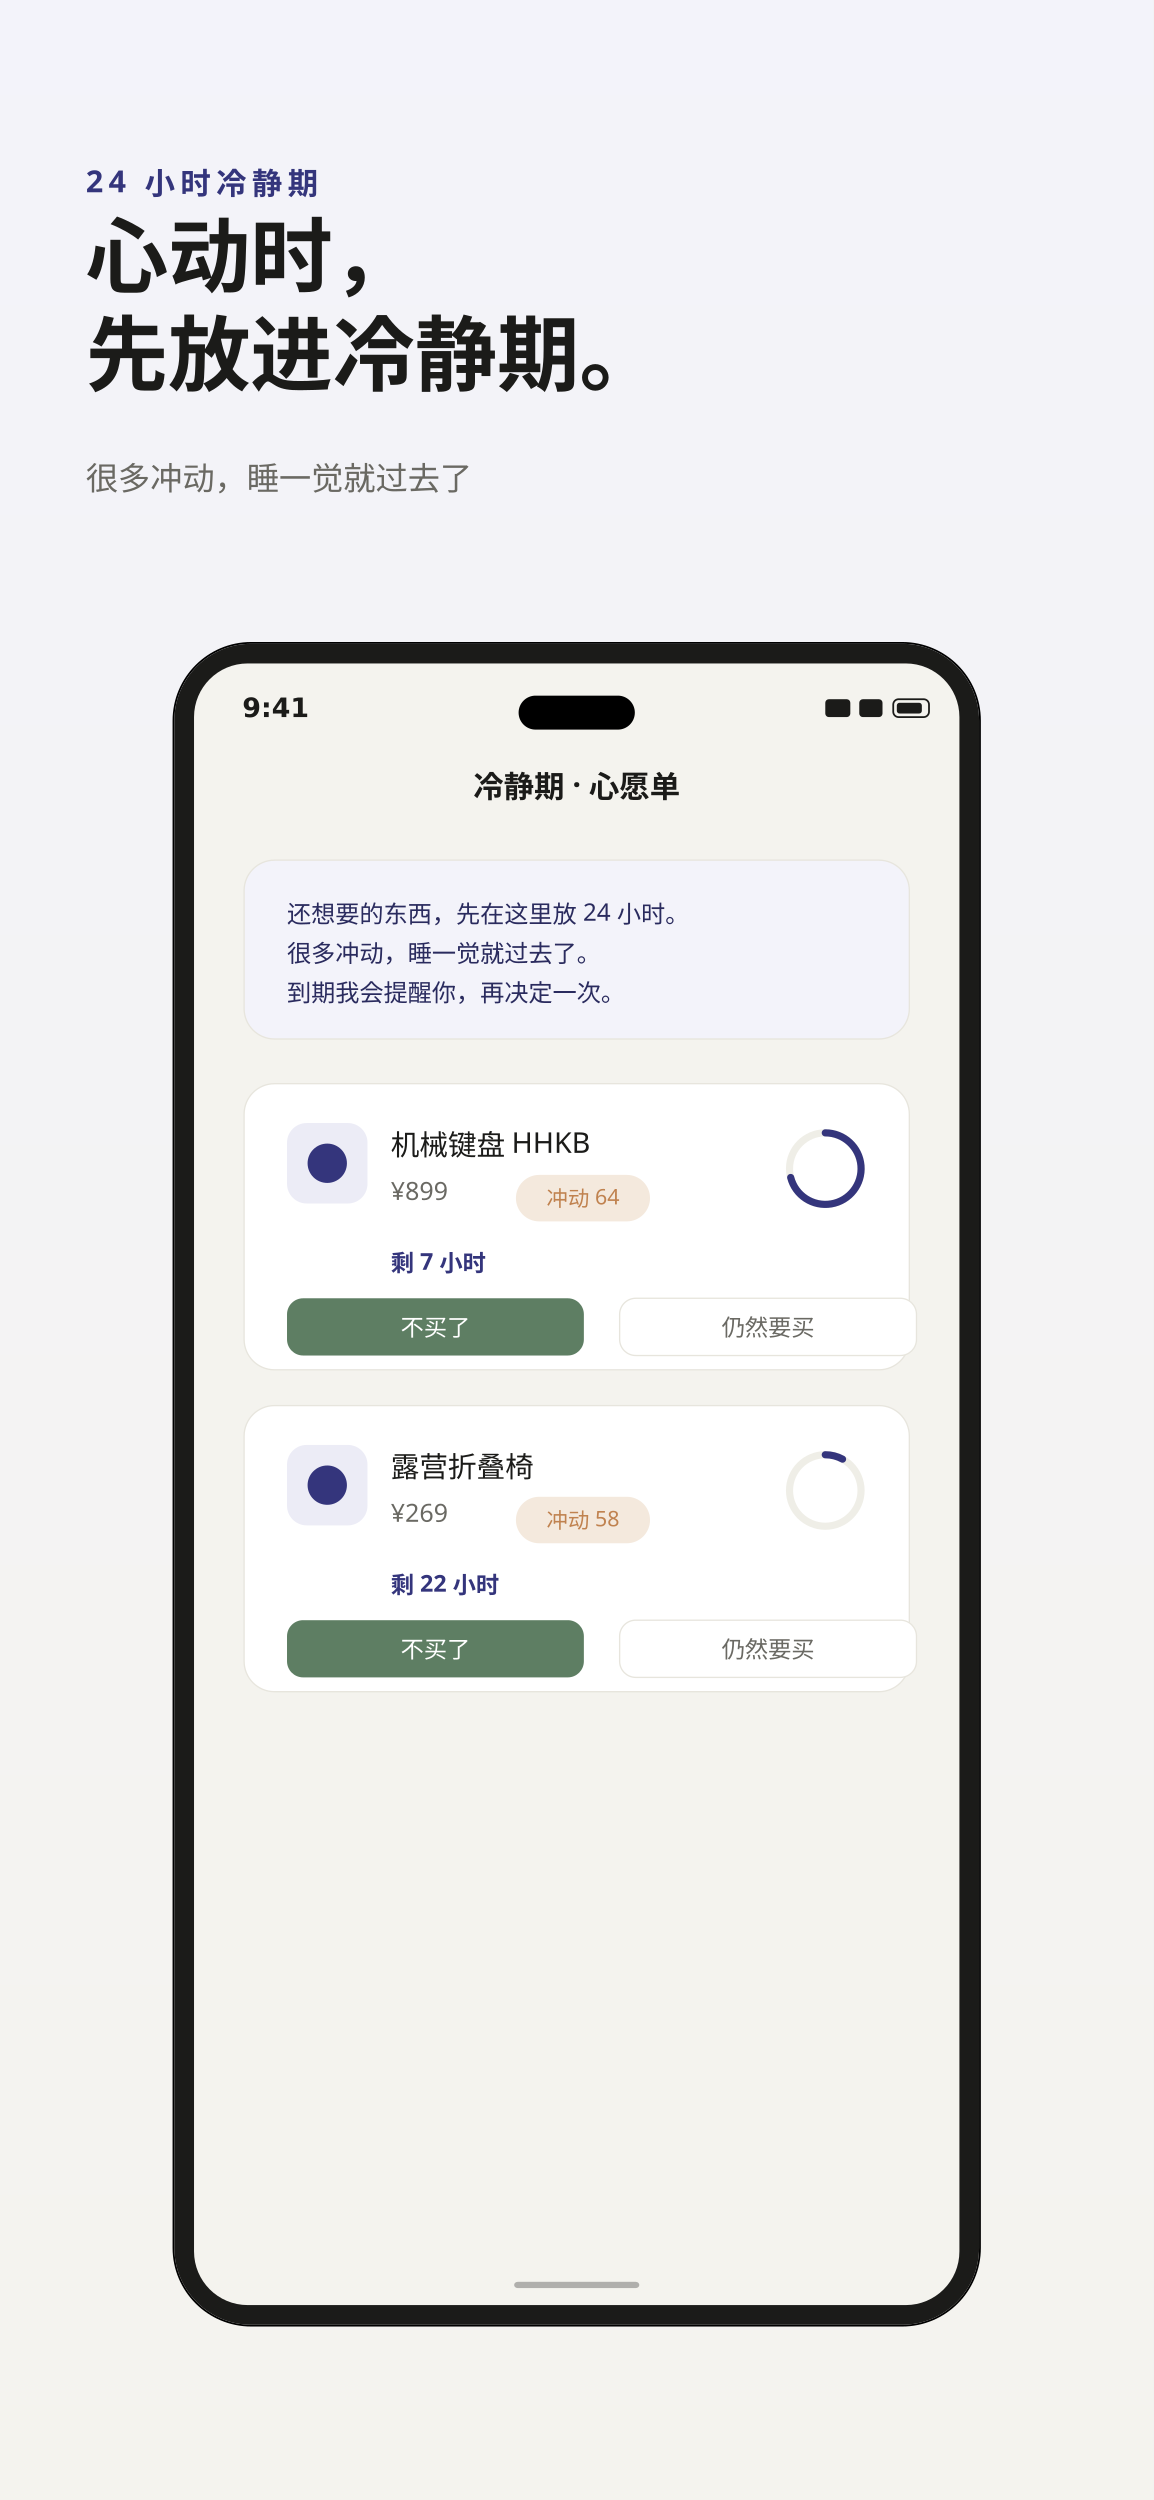
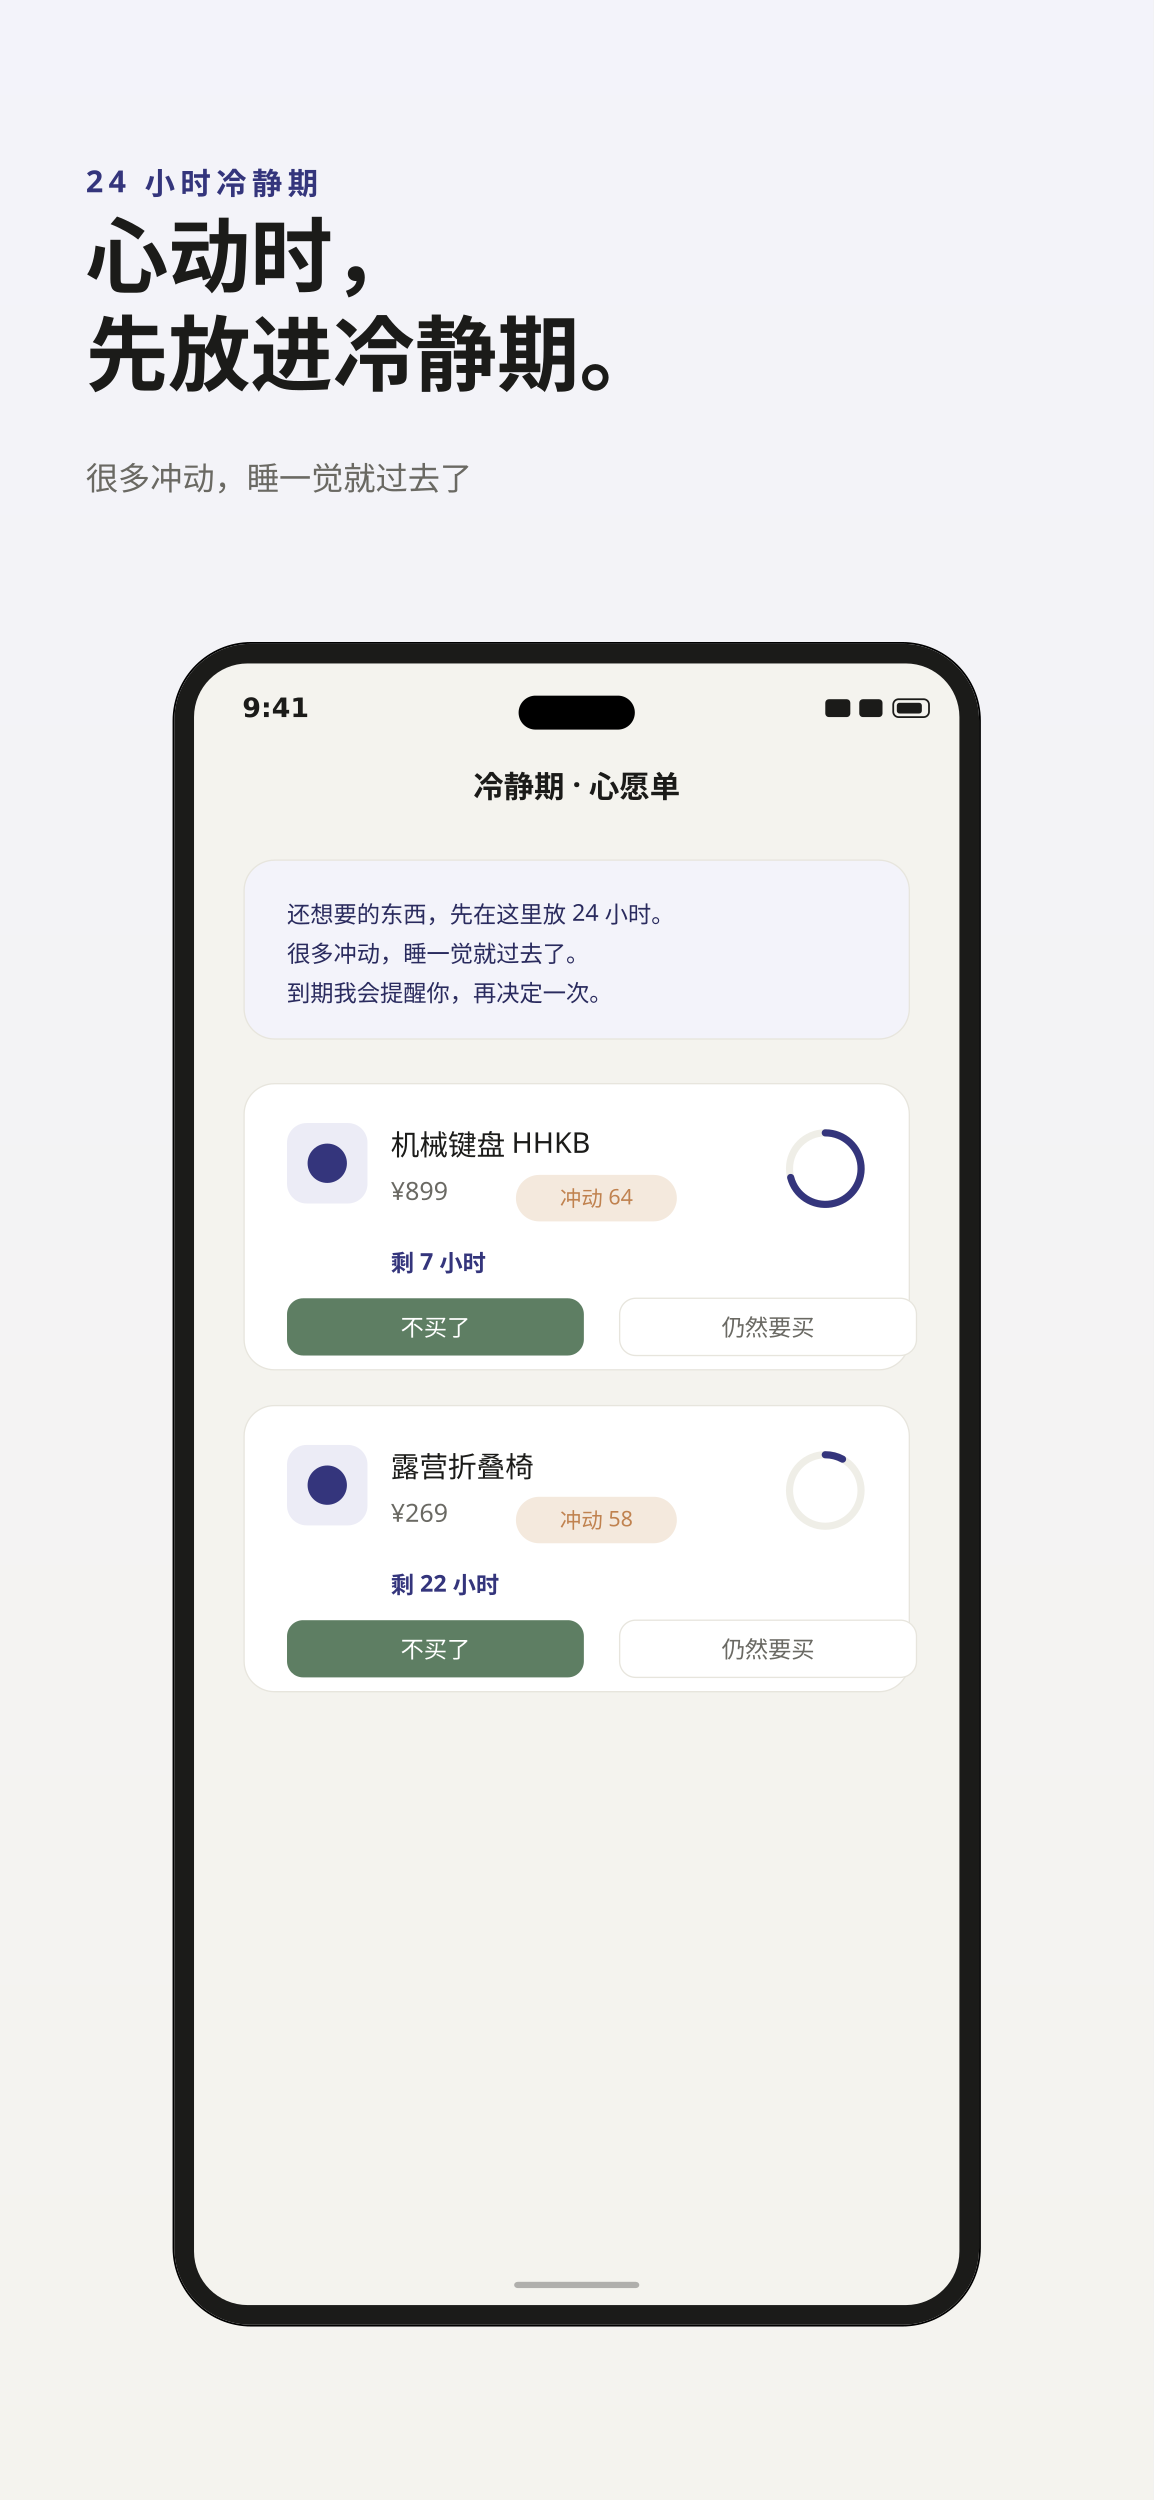
<svg xmlns="http://www.w3.org/2000/svg" width="1290" height="2796" viewBox="0 0 1290 2796">
  <defs>
    <linearGradient id="bg4" x1="0" y1="0" x2="0" y2="1">
      <stop offset="0" stop-color="#F3F3FA" />
      <stop offset="1" stop-color="#F4F3EE" />
    </linearGradient>
  </defs>
  <rect x="0" y="0" width="1290" height="2796" rx="0" ry="0" fill="url(#bg4)" />
  <text x="96" y="215" font-family="WenQuanYi Zen Hei" font-size="34" fill="#34357C" text-anchor="start" font-weight="bold" letter-spacing="6">24 小时冷静期</text>
  <text x="96" y="320" font-family="WenQuanYi Zen Hei" font-size="92" fill="#1B1B19" text-anchor="start" font-weight="bold">心动时，</text>
  <text x="96" y="430" font-family="WenQuanYi Zen Hei" font-size="92" fill="#1B1B19" text-anchor="start" font-weight="bold">先放进冷静期。</text>
  <text x="96" y="548" font-family="WenQuanYi Zen Hei" font-size="36" fill="#6A6963" text-anchor="start" font-weight="normal">很多冲动，睡一觉就过去了</text>
  <rect x="195" y="720" width="900" height="1880" rx="86" ry="86" fill="#1B1B19" />
  <rect x="194" y="719" width="902" height="1882" rx="87" ry="87" fill="none" stroke="#000" stroke-width="2" />
  <clipPath id="screen4">
    <rect x="217" y="742" width="856" height="1836" rx="60" ry="60" />
  </clipPath>
  <g clip-path="url(#screen4)">
    <rect x="217" y="742" width="856" height="1836" rx="60" ry="60" fill="#F4F3EE" />
    <g transform="translate(217,742)">
      <text x="428.0" y="150" font-family="WenQuanYi Zen Hei" font-size="34" fill="#1B1B19" text-anchor="middle" font-weight="bold">冷静期 · 心愿单</text>
      <rect x="56" y="220" width="744" height="200" rx="34" ry="34" fill="#F3F3FA" stroke="#E7E5DD" stroke-width="1.5" />
-       <text x="104" y="290" font-family="WenQuanYi Zen Hei" font-size="27" fill="#2A2B5E" text-anchor="start" font-weight="normal">还想要的东西，先在这里放 24 小时。</text>
-       <text x="104" y="334" font-family="WenQuanYi Zen Hei" font-size="27" fill="#2A2B5E" text-anchor="start" font-weight="normal">很多冲动，睡一觉就过去了。</text>
-       <text x="104" y="378" font-family="WenQuanYi Zen Hei" font-size="27" fill="#2A2B5E" text-anchor="start" font-weight="normal">到期我会提醒你，再决定一次。</text>
+       <text x="104" y="290" font-family="WenQuanYi Zen Hei" font-size="26" fill="#2A2B5E" text-anchor="start" font-weight="normal">还想要的东西，先在这里放 24 小时。</text>
+       <text x="104" y="334" font-family="WenQuanYi Zen Hei" font-size="26" fill="#2A2B5E" text-anchor="start" font-weight="normal">很多冲动，睡一觉就过去了。</text>
+       <text x="104" y="378" font-family="WenQuanYi Zen Hei" font-size="26" fill="#2A2B5E" text-anchor="start" font-weight="normal">到期我会提醒你，再决定一次。</text>
      <rect x="56" y="470" width="744" height="320" rx="34" ry="34" fill="#FFFFFF" stroke="#E7E5DD" stroke-width="1.5" />
      <rect x="104" y="514" width="90" height="90" rx="22" ry="22" fill="#ECECF6" />
      <circle cx="149" cy="559" r="22" fill="#34357C" />
      <text x="220" y="550" font-family="WenQuanYi Zen Hei" font-size="32" fill="#1B1B19" text-anchor="start" font-weight="normal">机械键盘 HHKB</text>
      <text x="220" y="600" font-family="WenQuanYi Zen Hei" font-size="28" fill="#6A6963" text-anchor="start" font-weight="normal">¥899</text>
-       <rect x="360" y="572" width="150" height="52" rx="26" ry="26" fill="#F4E9DD" />
-       <text x="435.0" y="607" font-family="WenQuanYi Zen Hei" font-size="24" fill="#C0824F" text-anchor="middle" font-weight="normal">冲动 64</text>
+       <rect x="360" y="572" width="180" height="52" rx="26" ry="26" fill="#F4E9DD" />
+       <text x="450.0" y="607" font-family="WenQuanYi Zen Hei" font-size="24" fill="#C0824F" text-anchor="middle" font-weight="normal">冲动 64</text>
      <path d="M 746.0 565.0 A 40 40 0 1 1 746.0 564.9" fill="none" stroke="#EFEEE7" stroke-width="8" stroke-linecap="round" />
      <path d="M 706.0 525.0 A 40 40 0 1 1 667.3 574.9" fill="none" stroke="#34357C" stroke-width="8" stroke-linecap="round" />
      <text x="220" y="680" font-family="WenQuanYi Zen Hei" font-size="26" fill="#34357C" text-anchor="start" font-weight="bold">剩 7 小时</text>
      <rect x="104" y="710" width="332.0" height="64" rx="18" ry="18" fill="#5E7E63" />
      <text x="270.0" y="752" font-family="WenQuanYi Zen Hei" font-size="26" fill="#fff" text-anchor="middle" font-weight="normal">不买了</text>
      <rect x="476.0" y="710" width="332.0" height="64" rx="18" ry="18" fill="#FFFFFF" stroke="#E7E5DD" stroke-width="1.5" />
      <text x="642.0" y="752" font-family="WenQuanYi Zen Hei" font-size="26" fill="#6A6963" text-anchor="middle" font-weight="normal">仍然要买</text>
      <rect x="56" y="830" width="744" height="320" rx="34" ry="34" fill="#FFFFFF" stroke="#E7E5DD" stroke-width="1.5" />
      <rect x="104" y="874" width="90" height="90" rx="22" ry="22" fill="#ECECF6" />
      <circle cx="149" cy="919" r="22" fill="#34357C" />
      <text x="220" y="910" font-family="WenQuanYi Zen Hei" font-size="32" fill="#1B1B19" text-anchor="start" font-weight="normal">露营折叠椅</text>
      <text x="220" y="960" font-family="WenQuanYi Zen Hei" font-size="28" fill="#6A6963" text-anchor="start" font-weight="normal">¥269</text>
-       <rect x="360" y="932" width="150" height="52" rx="26" ry="26" fill="#F4E9DD" />
-       <text x="435.0" y="967" font-family="WenQuanYi Zen Hei" font-size="24" fill="#C0824F" text-anchor="middle" font-weight="normal">冲动 58</text>
+       <rect x="360" y="932" width="180" height="52" rx="26" ry="26" fill="#F4E9DD" />
+       <text x="450.0" y="967" font-family="WenQuanYi Zen Hei" font-size="24" fill="#C0824F" text-anchor="middle" font-weight="normal">冲动 58</text>
      <path d="M 746.0 925.0 A 40 40 0 1 1 746.0 924.9" fill="none" stroke="#EFEEE7" stroke-width="8" stroke-linecap="round" />
      <path d="M 706.0 885.0 A 40 40 0 0 1 725.3 889.9" fill="none" stroke="#34357C" stroke-width="8" stroke-linecap="round" />
      <text x="220" y="1040" font-family="WenQuanYi Zen Hei" font-size="26" fill="#34357C" text-anchor="start" font-weight="bold">剩 22 小时</text>
      <rect x="104" y="1070" width="332.0" height="64" rx="18" ry="18" fill="#5E7E63" />
      <text x="270.0" y="1112" font-family="WenQuanYi Zen Hei" font-size="26" fill="#fff" text-anchor="middle" font-weight="normal">不买了</text>
      <rect x="476.0" y="1070" width="332.0" height="64" rx="18" ry="18" fill="#FFFFFF" stroke="#E7E5DD" stroke-width="1.5" />
      <text x="642.0" y="1112" font-family="WenQuanYi Zen Hei" font-size="26" fill="#6A6963" text-anchor="middle" font-weight="normal">仍然要买</text>
    </g>
    <text x="271" y="802" font-family="DejaVu Sans" font-size="30" fill="#1B1B19" text-anchor="start" font-weight="bold">9:41</text>
    <rect x="923" y="782" width="28" height="20" rx="4" ry="4" fill="#1B1B19" />
    <rect x="961" y="782" width="26" height="20" rx="4" ry="4" fill="#1B1B19" />
    <rect x="999" y="782" width="40" height="20" rx="6" ry="6" fill="none" stroke="#1B1B19" stroke-width="2" />
    <rect x="1003" y="786" width="28" height="12" rx="3" ry="3" fill="#1B1B19" />
    <rect x="580.0" y="778" width="130" height="38" rx="19" ry="19" fill="#000" />
  </g>
  <rect x="575.0" y="2552" width="140" height="7" rx="4" ry="4" fill="rgba(0,0,0,0.28)" />
</svg>
